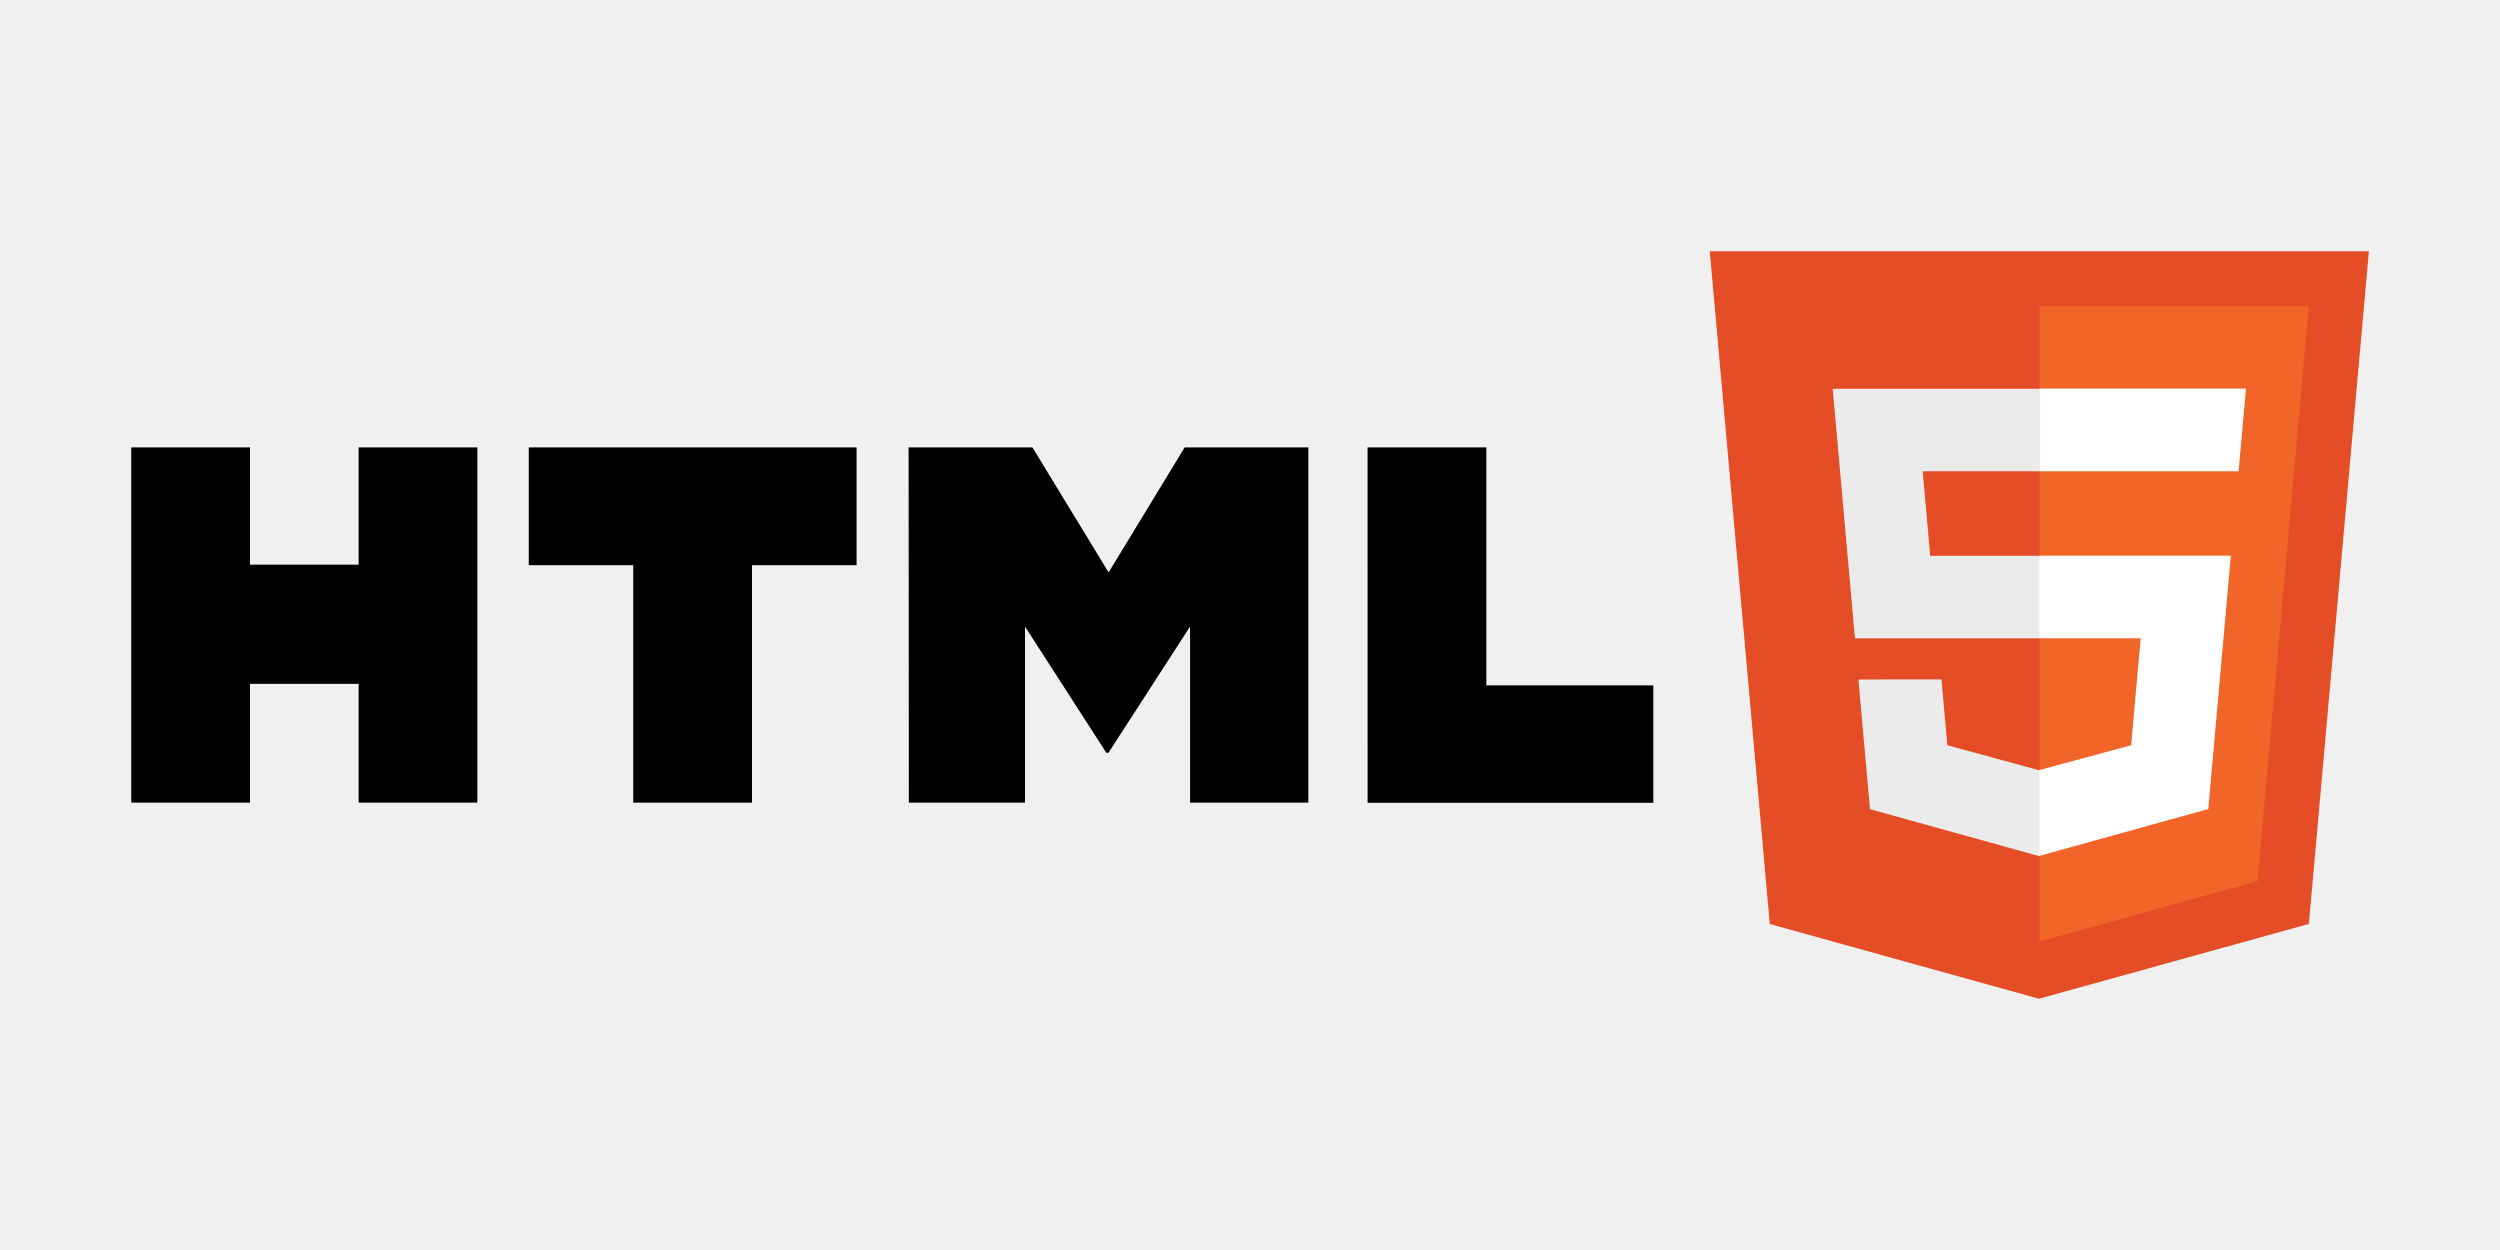
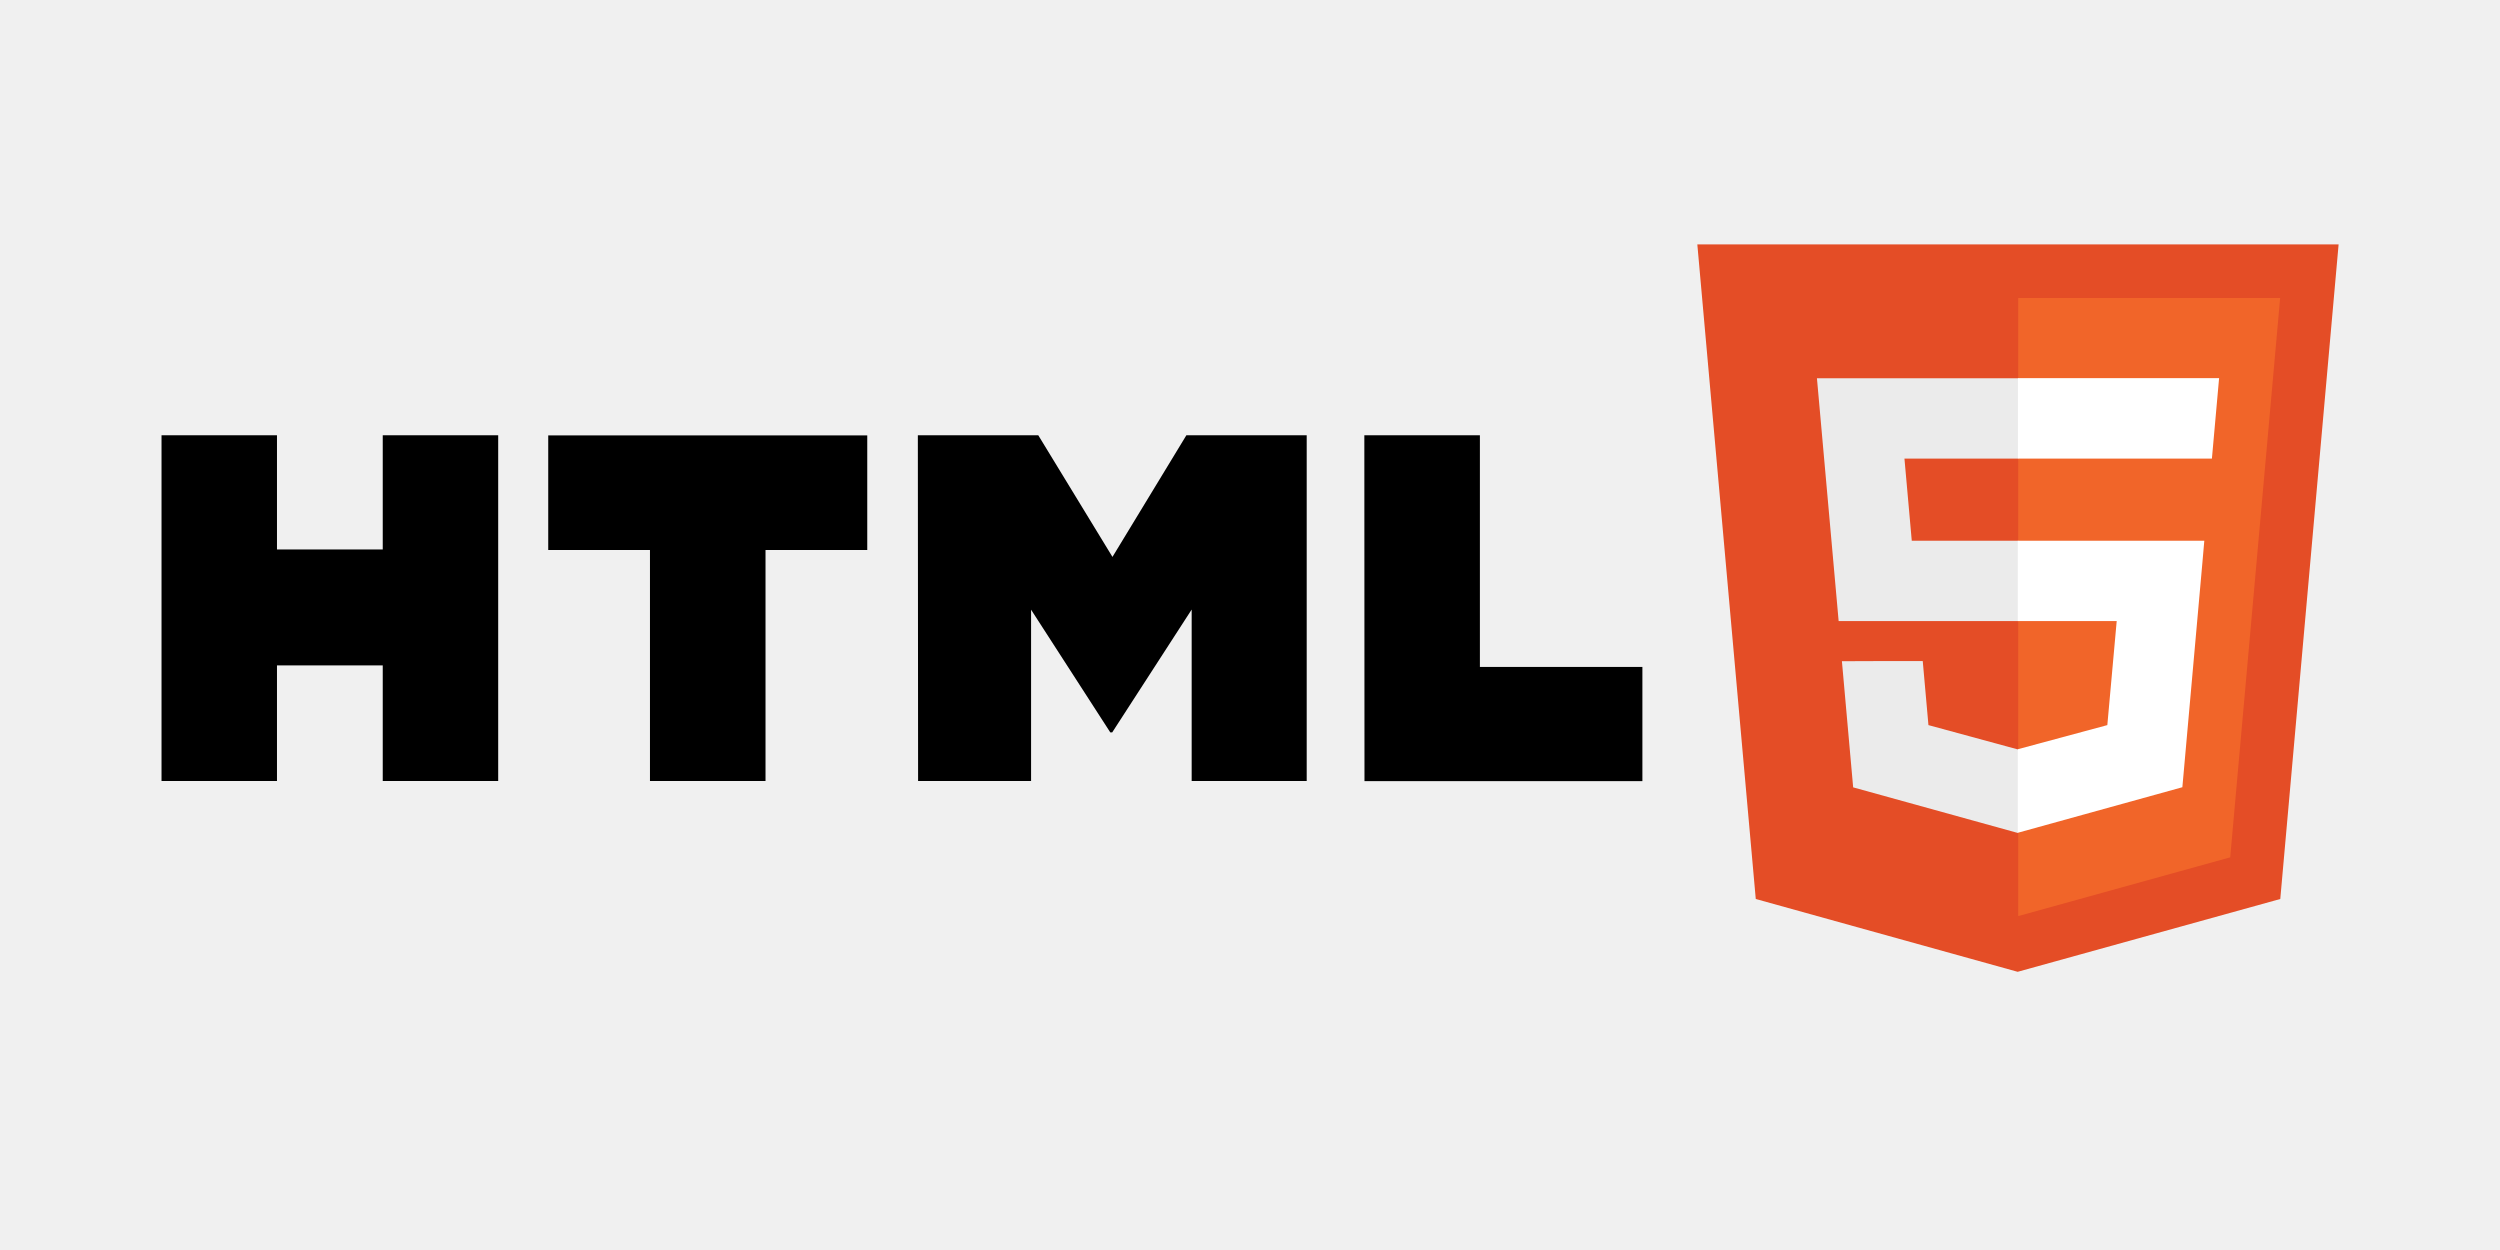
- <svg xmlns="http://www.w3.org/2000/svg" width="120" height="60">
-   <path d="M6.3 21.475H12v5.63h5.213v-5.63h5.7v17.05h-5.7v-5.7H12v5.7H6.3v-17.05zm24.107 5.655H25.38v-5.654h15.736v5.654h-5.02v11.397h-5.7V27.13zm13.207-5.655h5.943l3.656 6 3.652-6H62.8v17.05h-5.676v-8.452l-3.92 6.063h-.098L49.2 30.074v8.452h-5.576zm22.03 0h5.7V32.9h8.015v5.636H65.645z" />
-   <path d="M82.07 12.06h31.637l-2.882 32.288L97.87 47.94l-12.92-3.587z" fill="#e44d26" />
-   <path d="M108.36 42.293l2.463-27.592H97.9v30.494z" fill="#f16529" />
-   <path d="M92.65 26.678l-.362-4.056H97.9v-3.96h-9.93l1.068 11.977H97.9v-3.96zm-3.446 5.942l.555 6.22 8.113 2.252.018-.005v-4.12l-.017.005-4.4-1.2-.282-3.16h-2.143z" fill="#ebebeb" />
-   <path d="M106.986 27.74l.097-1.064h-9.206v3.96h4.877l-.46 5.137-4.417 1.192v4.12l8.12-2.25.06-.67zm-9.1-5.118h9.567l.355-3.97h-9.922v3.95z" fill="#fff" />
+ <svg xmlns="http://www.w3.org/2000/svg" width="96" zoomAndPan="magnify" viewBox="0 0 72 36" height="48" preserveAspectRatio="xMidYMid meet" version="1.0">
+   <path fill="#000000" d="M 4.652 12.535 L 7.977 12.535 L 7.977 15.824 L 11.023 15.824 L 11.023 12.535 L 14.348 12.535 L 14.348 22.492 L 11.023 22.492 L 11.023 19.164 L 7.977 19.164 L 7.977 22.492 L 4.652 22.492 Z M 18.723 15.84 L 15.789 15.84 L 15.789 12.539 L 24.977 12.539 L 24.977 15.84 L 22.047 15.84 L 22.047 22.492 L 18.719 22.492 L 18.719 15.84 Z M 26.434 12.535 L 29.902 12.535 L 32.039 16.039 L 34.168 12.535 L 37.633 12.535 L 37.633 22.492 L 34.32 22.492 L 34.32 17.555 L 32.031 21.094 L 31.977 21.094 L 29.695 17.559 L 29.695 22.492 L 26.441 22.492 Z M 39.293 12.535 L 42.621 12.535 L 42.621 19.207 L 47.301 19.207 L 47.301 22.496 L 39.297 22.496 Z M 39.293 12.535 " fill-opacity="1" fill-rule="nonzero" />
+   <path fill="#e44d26" d="M 48.883 7.039 L 67.352 7.039 L 65.672 25.891 L 58.109 27.988 L 50.566 25.891 Z M 48.883 7.039 " fill-opacity="1" fill-rule="nonzero" />
+   <path fill="#f16529" d="M 64.23 24.691 L 65.668 8.582 L 58.125 8.582 L 58.125 26.383 Z M 64.23 24.691 " fill-opacity="1" fill-rule="nonzero" />
+   <path fill="#ebebeb" d="M 55.059 15.574 L 54.848 13.207 L 58.125 13.207 L 58.125 10.895 L 52.328 10.895 L 52.953 17.887 L 58.125 17.887 L 58.125 15.574 Z M 53.047 19.043 L 53.371 22.676 L 58.109 23.988 L 58.121 23.984 L 58.121 21.582 L 58.109 21.582 L 55.539 20.883 L 55.375 19.039 L 54.125 19.039 Z M 53.047 19.043 " fill-opacity="1" fill-rule="nonzero" />
+   <path fill="#ffffff" d="M 63.43 16.195 L 63.484 15.574 L 58.113 15.574 L 58.113 17.887 L 60.961 17.887 L 60.691 20.883 L 58.113 21.578 L 58.113 23.984 L 62.852 22.672 L 62.887 22.281 Z M 58.117 13.207 L 63.703 13.207 L 63.91 10.891 L 58.117 10.891 Z M 58.117 13.207 " fill-opacity="1" fill-rule="nonzero" />
</svg>
